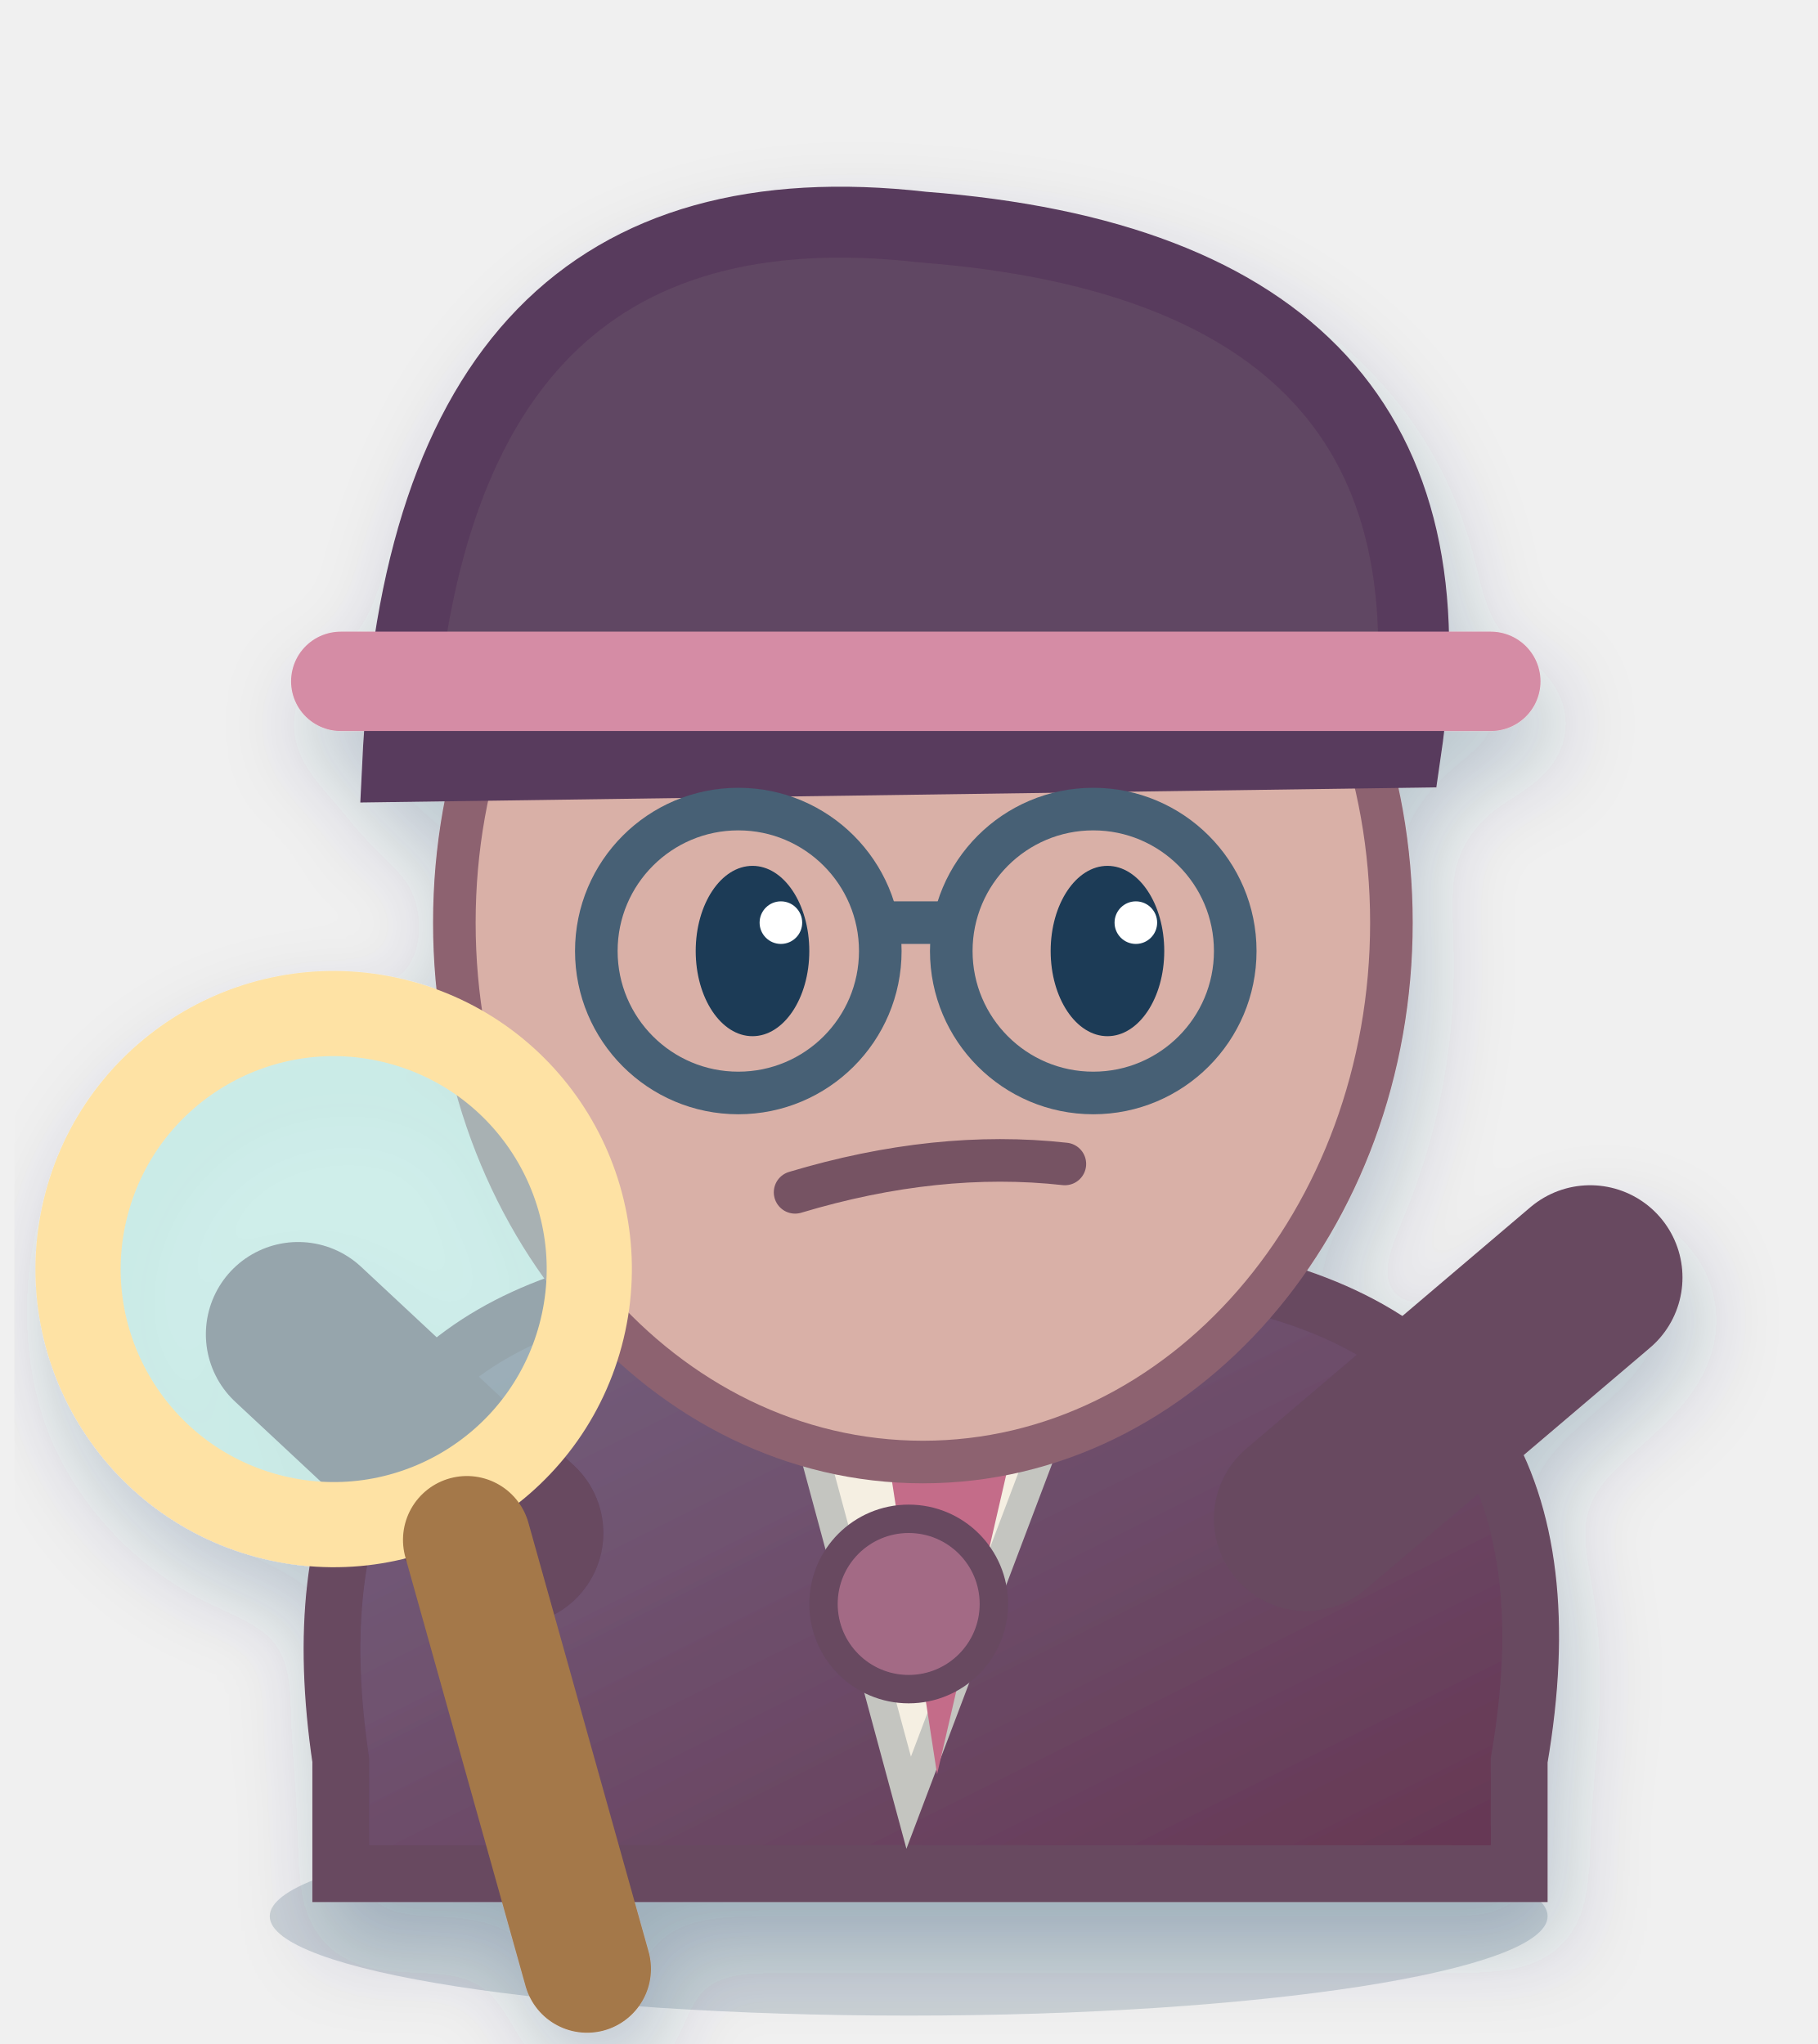
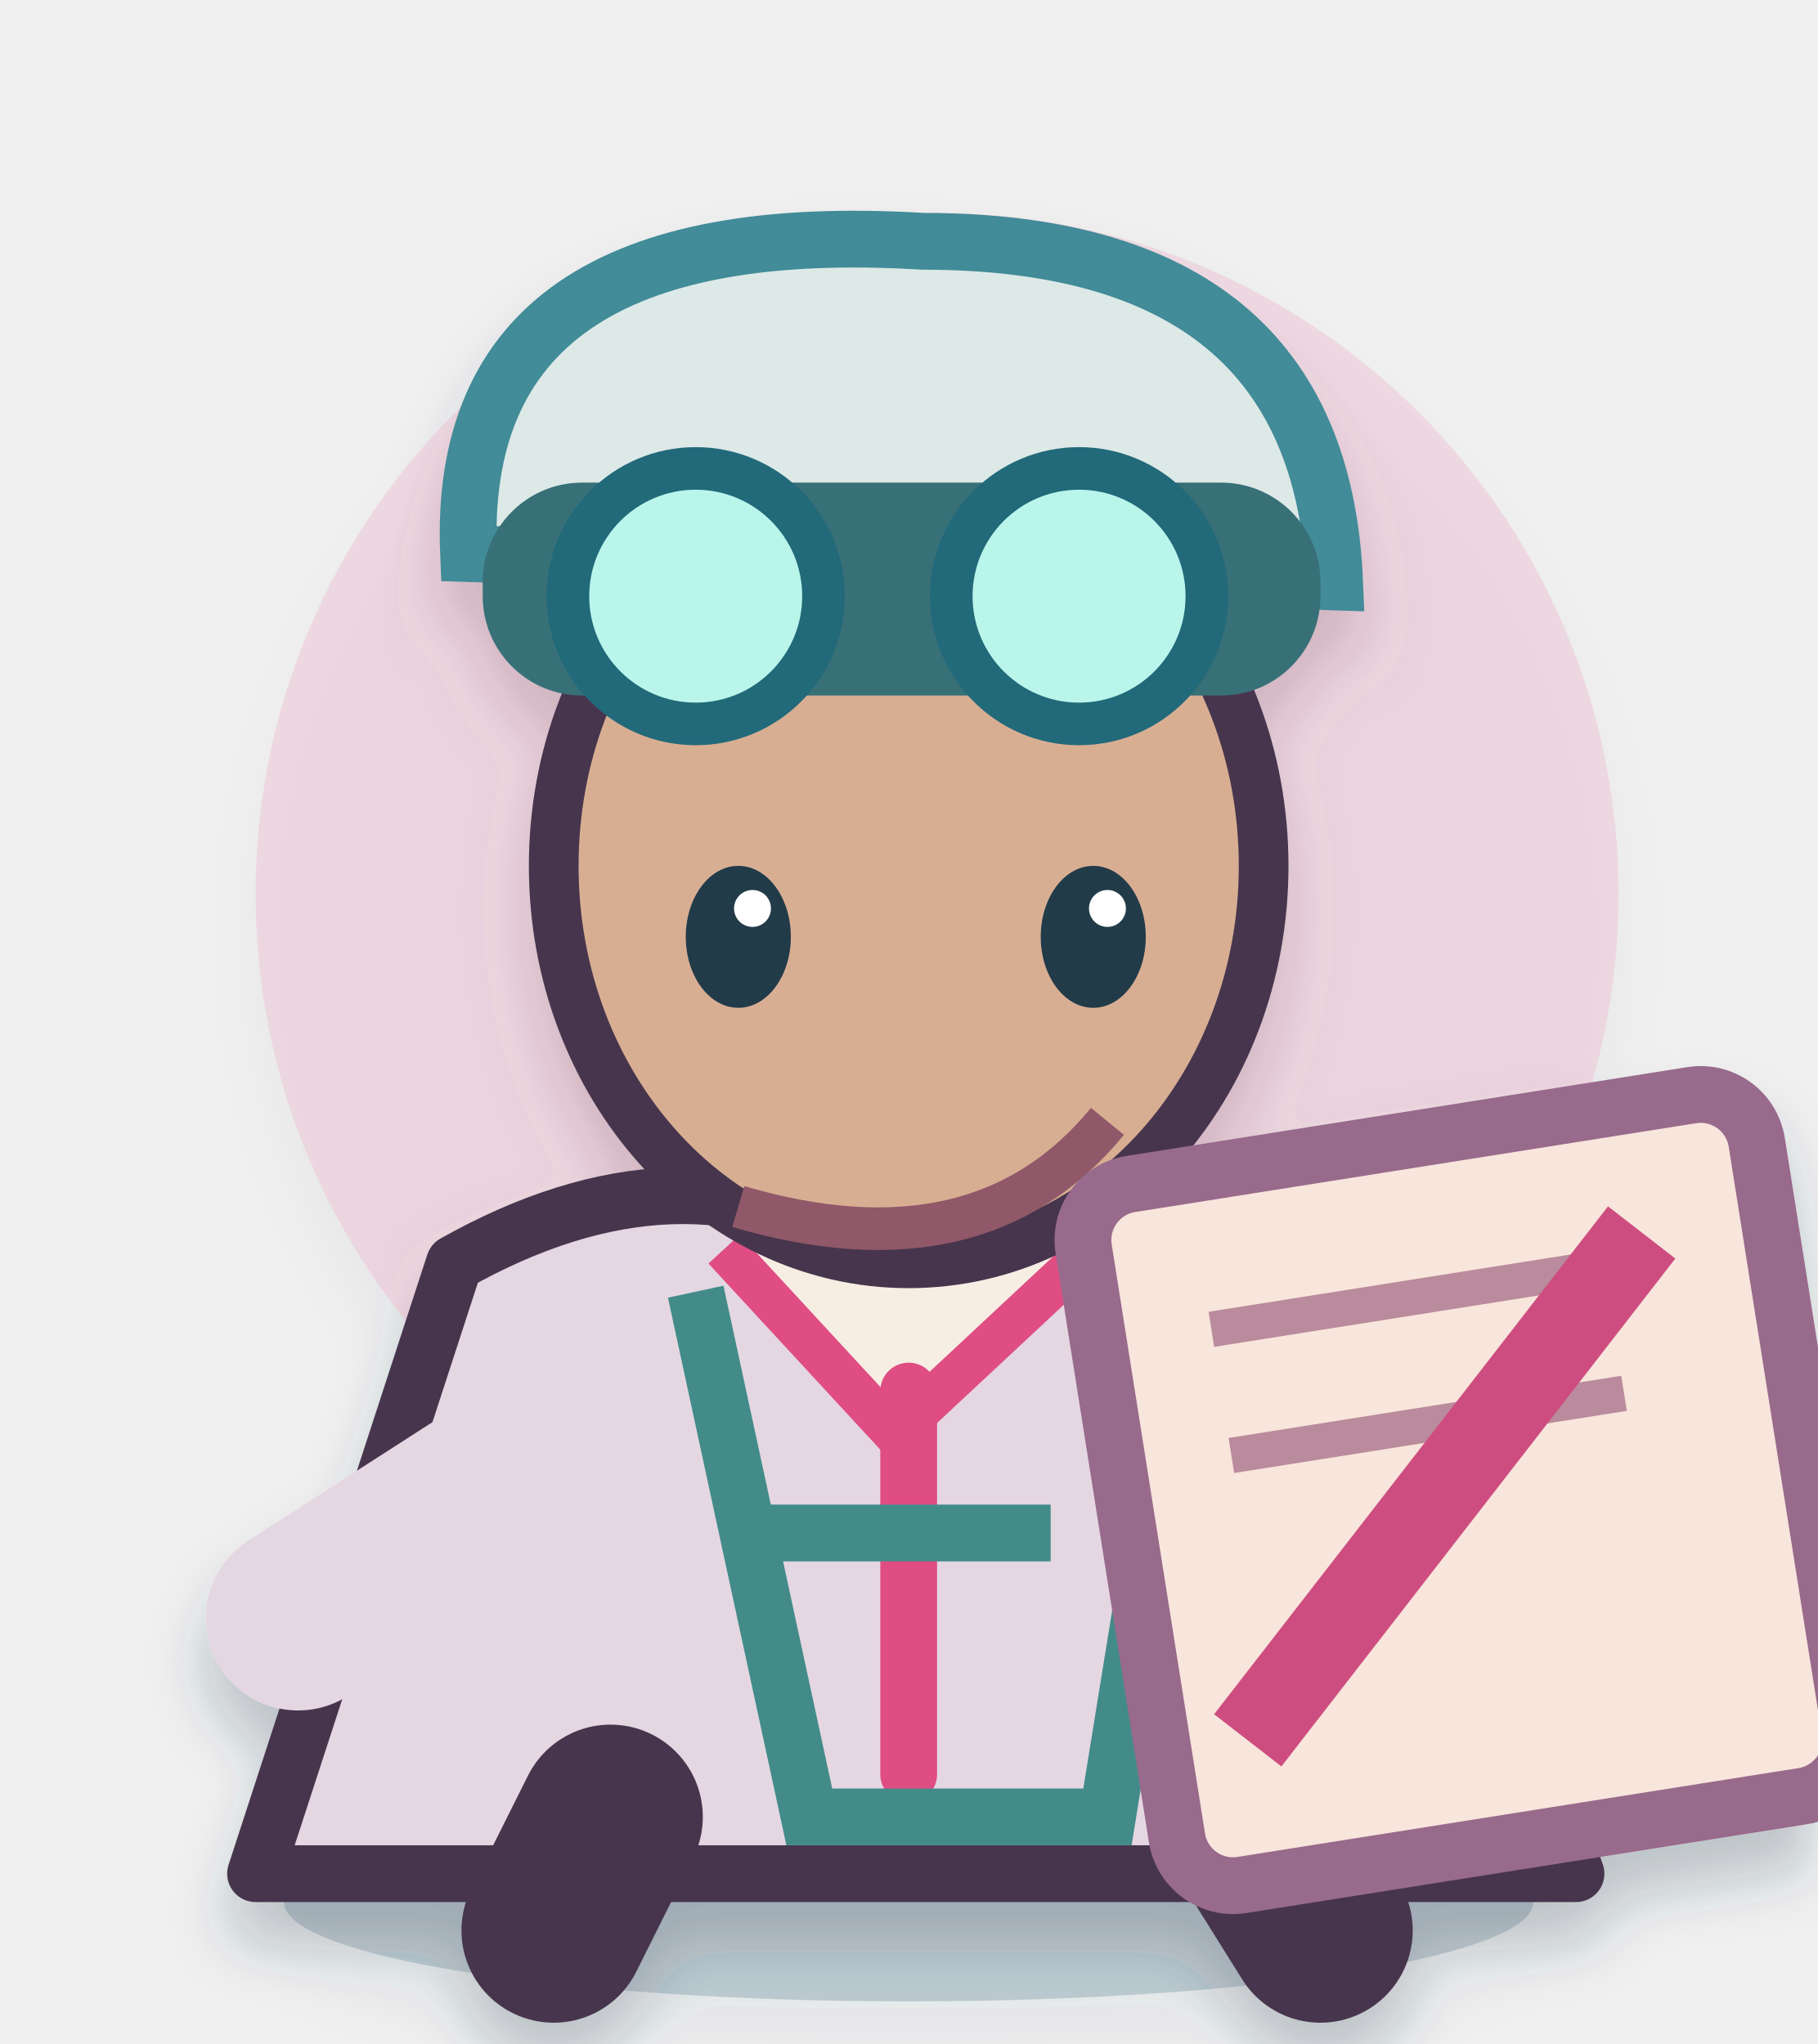
- <svg xmlns="http://www.w3.org/2000/svg" viewBox="0 0 128 144" role="img" aria-label="Оригінальний мультяшний персонаж">
+ <svg xmlns="http://www.w3.org/2000/svg" viewBox="0 0 128 144" role="img" aria-labelledby="title-mini_boss">
  <defs>
-     <linearGradient id="coat" x1="0" x2="1" y1="0" y2="1">
-       <stop stop-color="#756381" />
-       <stop offset="1" stop-color="#653652" />
-     </linearGradient>
-     <linearGradient id="paper" x1="0" x2="1" y1="0" y2="1">
-       <stop stop-color="#fff9eb" />
-       <stop offset="1" stop-color="#eadac0" />
-     </linearGradient>
-     <filter id="ds" x="-35%" width="170%" y="-35%" height="170%">
-       <feDropShadow dx="1" dy="3" stdDeviation="3" flood-color="#133e5d" flood-opacity=".22" />
+     <filter id="shadow" x="-25%" y="-25%" width="150%" height="150%">
+       <feDropShadow dx="0" dy="3" stdDeviation="2" flood-color="#163950" flood-opacity=".25" />
    </filter>
  </defs>
-   <ellipse cx="64" cy="135" rx="45" ry="7" fill="#173f5a" opacity=".18" />
-   <g filter="url(#ds)">
-     <path d="M24 124Q20 97 42 91L86 90Q112 95 107 124V132H24Z" fill="url(#coat)" stroke="#674861" stroke-width="4" />
-     <path d="M54 90L64 127 78 90" fill="#f5efe2" stroke="#c4c5c0" stroke-width="2" />
-     <path d="M62 99L66 125 72 99" fill="#c46c89" />
-     <path d="M36 108 21 94" stroke="#674861" stroke-width="13" stroke-linecap="round" />
-     <path d="M92 107 112 90" stroke="#674861" stroke-width="13" stroke-linecap="round" />
-     <circle cx="64" cy="113" r="6" fill="#a36b85" stroke="#674861" stroke-width="2" />
-     <ellipse cx="65" cy="65" rx="33" ry="38" fill="#d9b0a7" stroke="#8d6270" stroke-width="3" />
-     <path d="M28 54Q30 12 65 16 104 19 99 53Z" fill="#604763" stroke="#593b5d" stroke-width="5" />
-     <path d="M24 48H105" stroke="#d58ca5" stroke-width="7" stroke-linecap="round" />
-     <ellipse cx="53" cy="67" rx="4" ry="6" fill="#1a3a56" />
-     <ellipse cx="78" cy="67" rx="4" ry="6" fill="#1a3a56" />
-     <circle cx="55" cy="65" r="1.5" fill="#fff" />
-     <circle cx="80" cy="65" r="1.5" fill="#fff" />
-     <path d="M56 84Q66 81 75 82" fill="none" stroke="#765263" stroke-width="3" stroke-linecap="round" />
-     <g fill="none" stroke="#466075" stroke-width="3">
-       <circle cx="52" cy="67" r="10" />
-       <circle cx="77" cy="67" r="10" />
-       <path d="M62 65H67" />
-     </g>
-     <g transform="translate(24 103) rotate(15)">
-       <circle cx="-4" cy="-13" r="18" fill="#c0f6ef88" stroke="#fee2a4" stroke-width="6" />
-       <path d="M10 3L26 30" stroke="#a47849" stroke-width="9" stroke-linecap="round" />
+   <g filter="url(#shadow)">
+     <ellipse cx="64" cy="134" rx="44" ry="7" fill="#0d3e58" opacity=".18" />
+     <circle cx="66" cy="63" r="48" fill="#df4e83" opacity=".13" />
+     <path d="M18 132L32 89Q48 80 61 88Q78 81 96 90L111 132Z" fill="#e4d7e2" stroke="#47364e" stroke-width="4" stroke-linejoin="round" />
+     <path d="M35 105L21 114M96 104L110 91" stroke="#e4d7e2" stroke-width="13" stroke-linecap="round" />
+     <path d="M43 128L39 136M88 128L93 136" stroke="#47364e" stroke-width="13" stroke-linecap="round" />
+     <path d="M51 88L63 101 78 87" fill="#f7eee3" stroke="#df4e83" stroke-width="3" />
+     <path d="M64 98V125" stroke="#df4e83" stroke-width="4" stroke-linecap="round" />
+     <ellipse cx="64" cy="61" rx="25" ry="28" fill="#d8ae93" stroke="#47364e" stroke-width="3.5" />
+     <path d="M39 45Q40 31 62 32Q84 29 89 46" fill="none" stroke="#8a6f60" stroke-width="3" />
+     <ellipse cx="52" cy="66" rx="3.7" ry="5" fill="#223a4a" />
+     <ellipse cx="77" cy="66" rx="3.7" ry="5" fill="#223a4a" />
+     <circle cx="53" cy="64" r="1.3" fill="#fff" />
+     <circle cx="78" cy="64" r="1.3" fill="#fff" />
+     <path d="M52 85Q69 90 78 79" fill="none" stroke="#905967" stroke-width="3" />
+     <path d="M49 91L57 128H78L84 91M52 108H74" fill="none" stroke="#438b89" stroke-width="4" />
+     <path d="M33 39Q32 15 65 17Q93 17 94 41Z" fill="#dce9e7" stroke="#428b98" stroke-width="4" />
+     <rect x="34" y="34" width="59" height="15" rx="7" fill="#376f78" />
+     <circle cx="49" cy="42" r="9" fill="#b9f5ea" stroke="#22697a" stroke-width="3" />
+     <circle cx="76" cy="42" r="9" fill="#b9f5ea" stroke="#22697a" stroke-width="3" />
+     <g transform="translate(103 103) rotate(-9)">
+       <rect x="-24" y="-23" width="48" height="50" rx="4" fill="#f8e5db" stroke="#986b8c" stroke-width="4" />
+       <path d="M-16-12H15M-16-3H12" stroke="#ba8b9c" stroke-width="2.5" />
+       <path d="M-18 17L15-14" stroke="#ce4e80" stroke-width="6" />
    </g>
  </g>
</svg>
